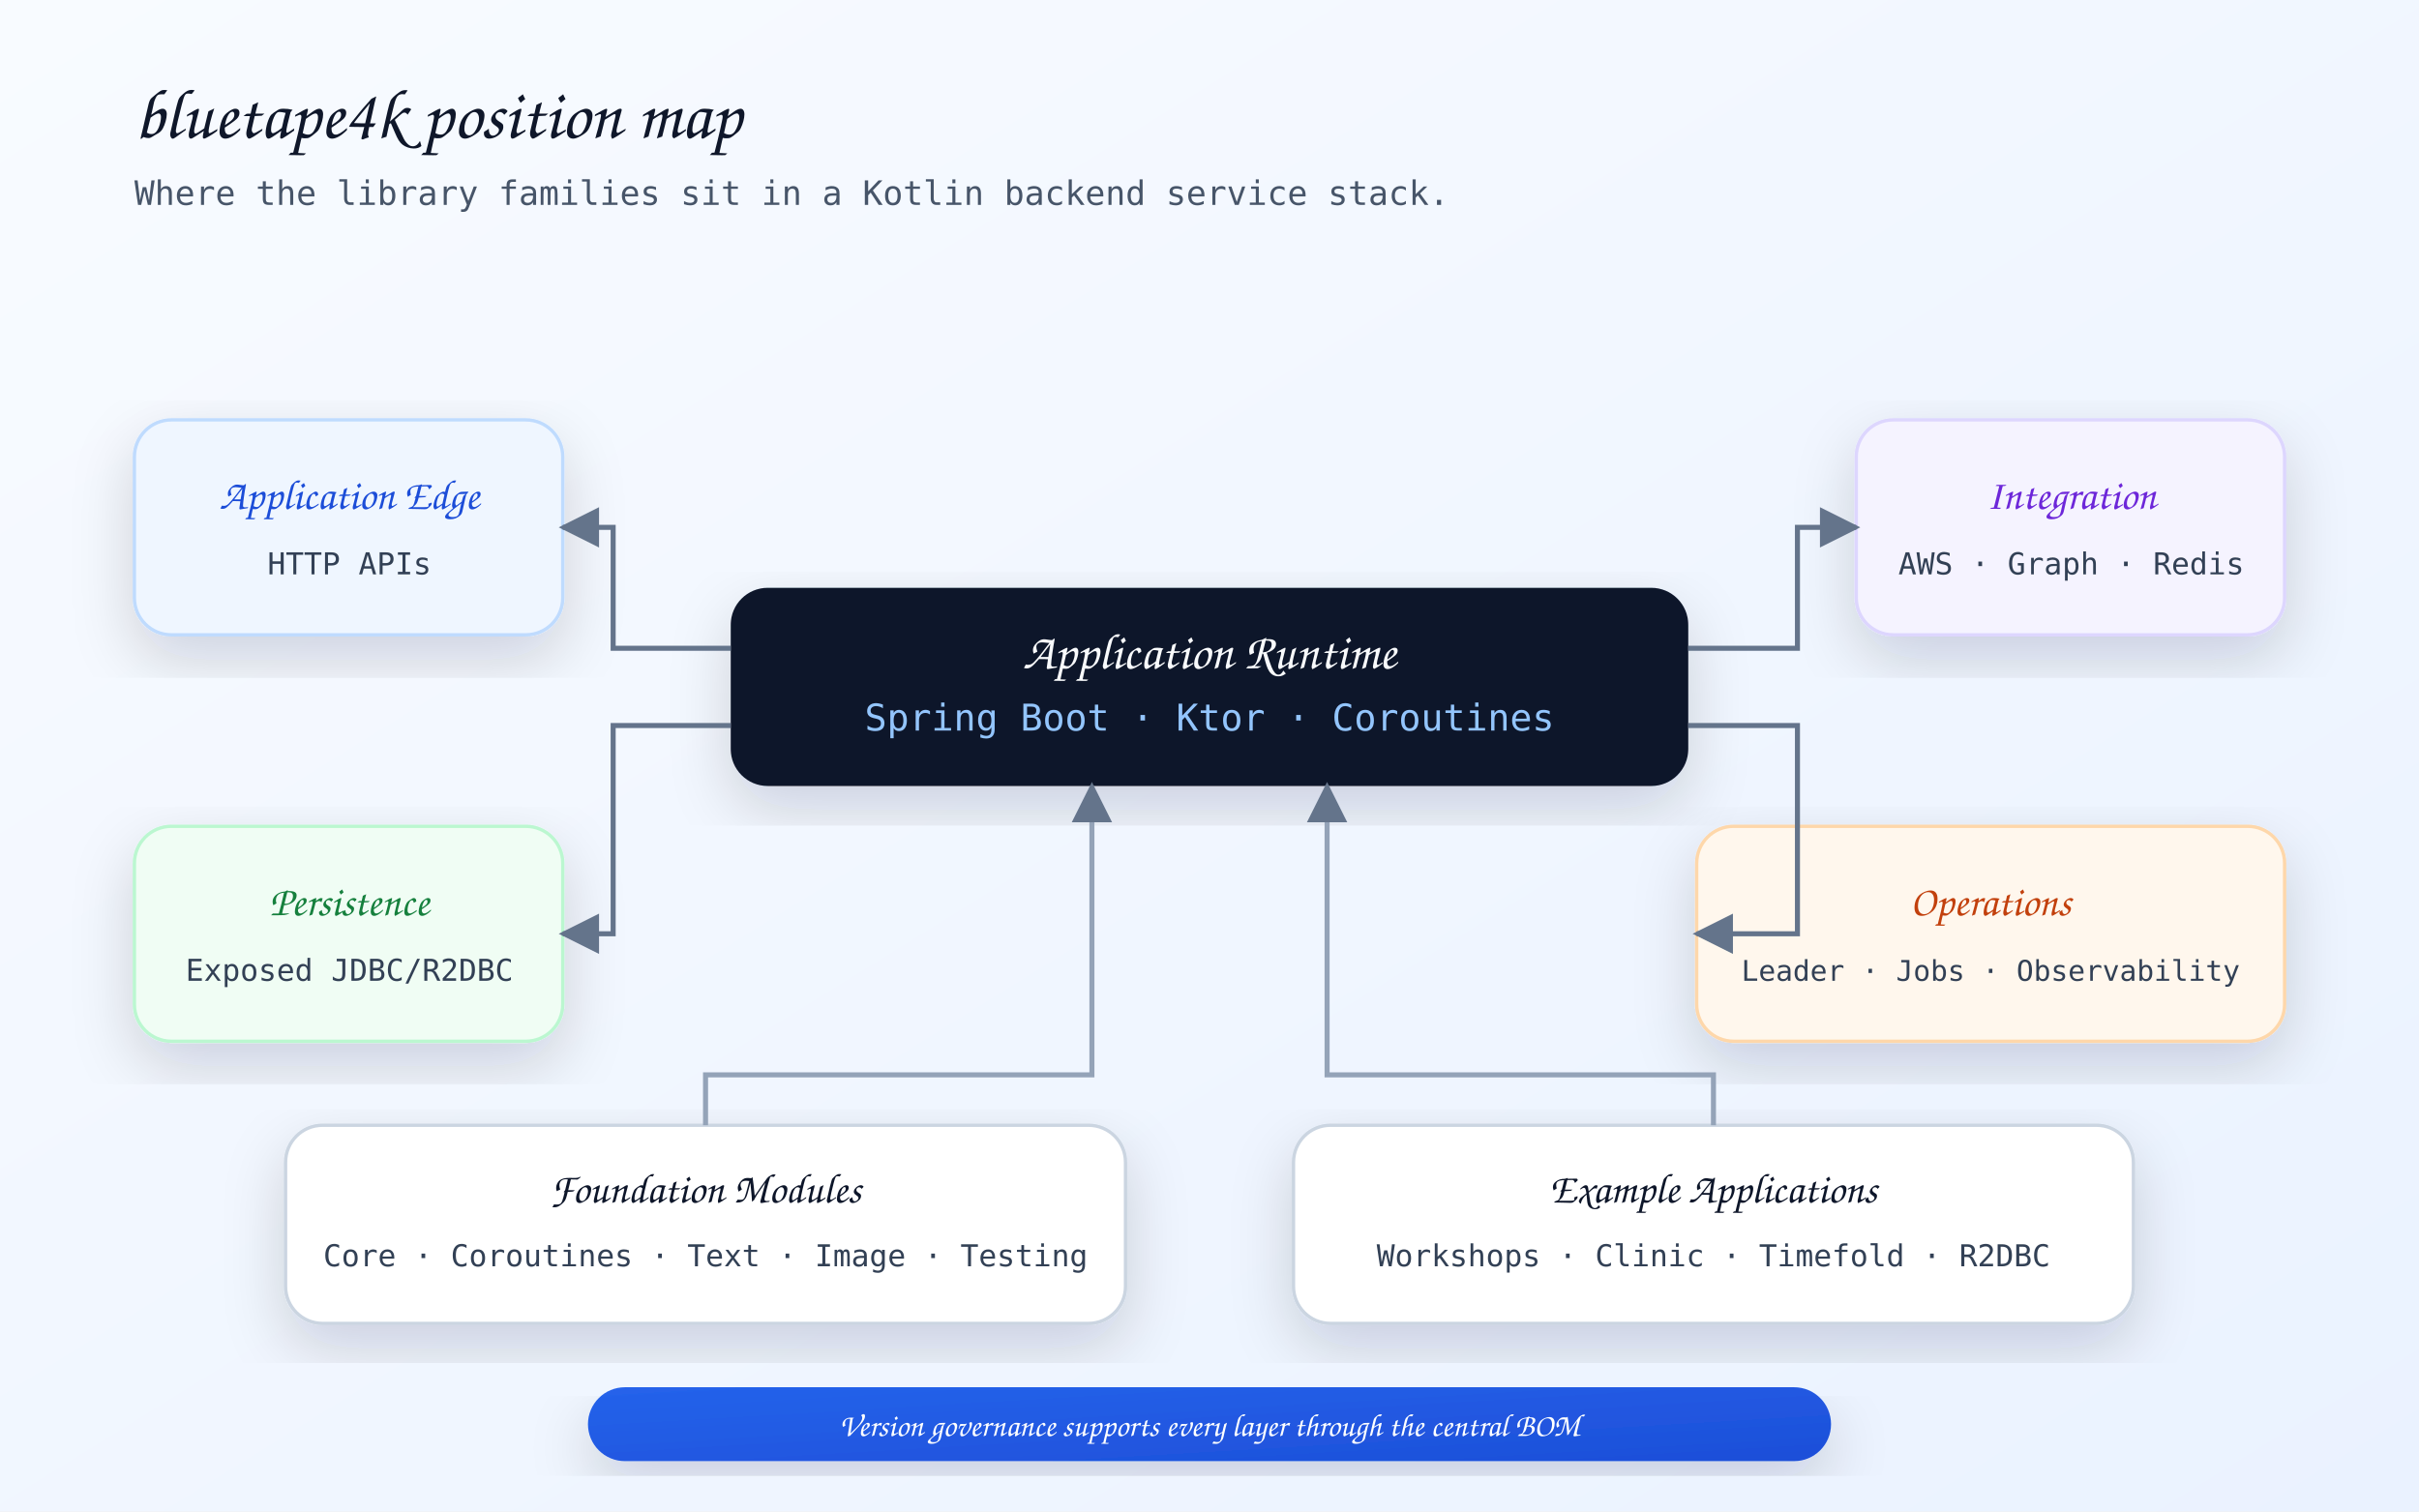
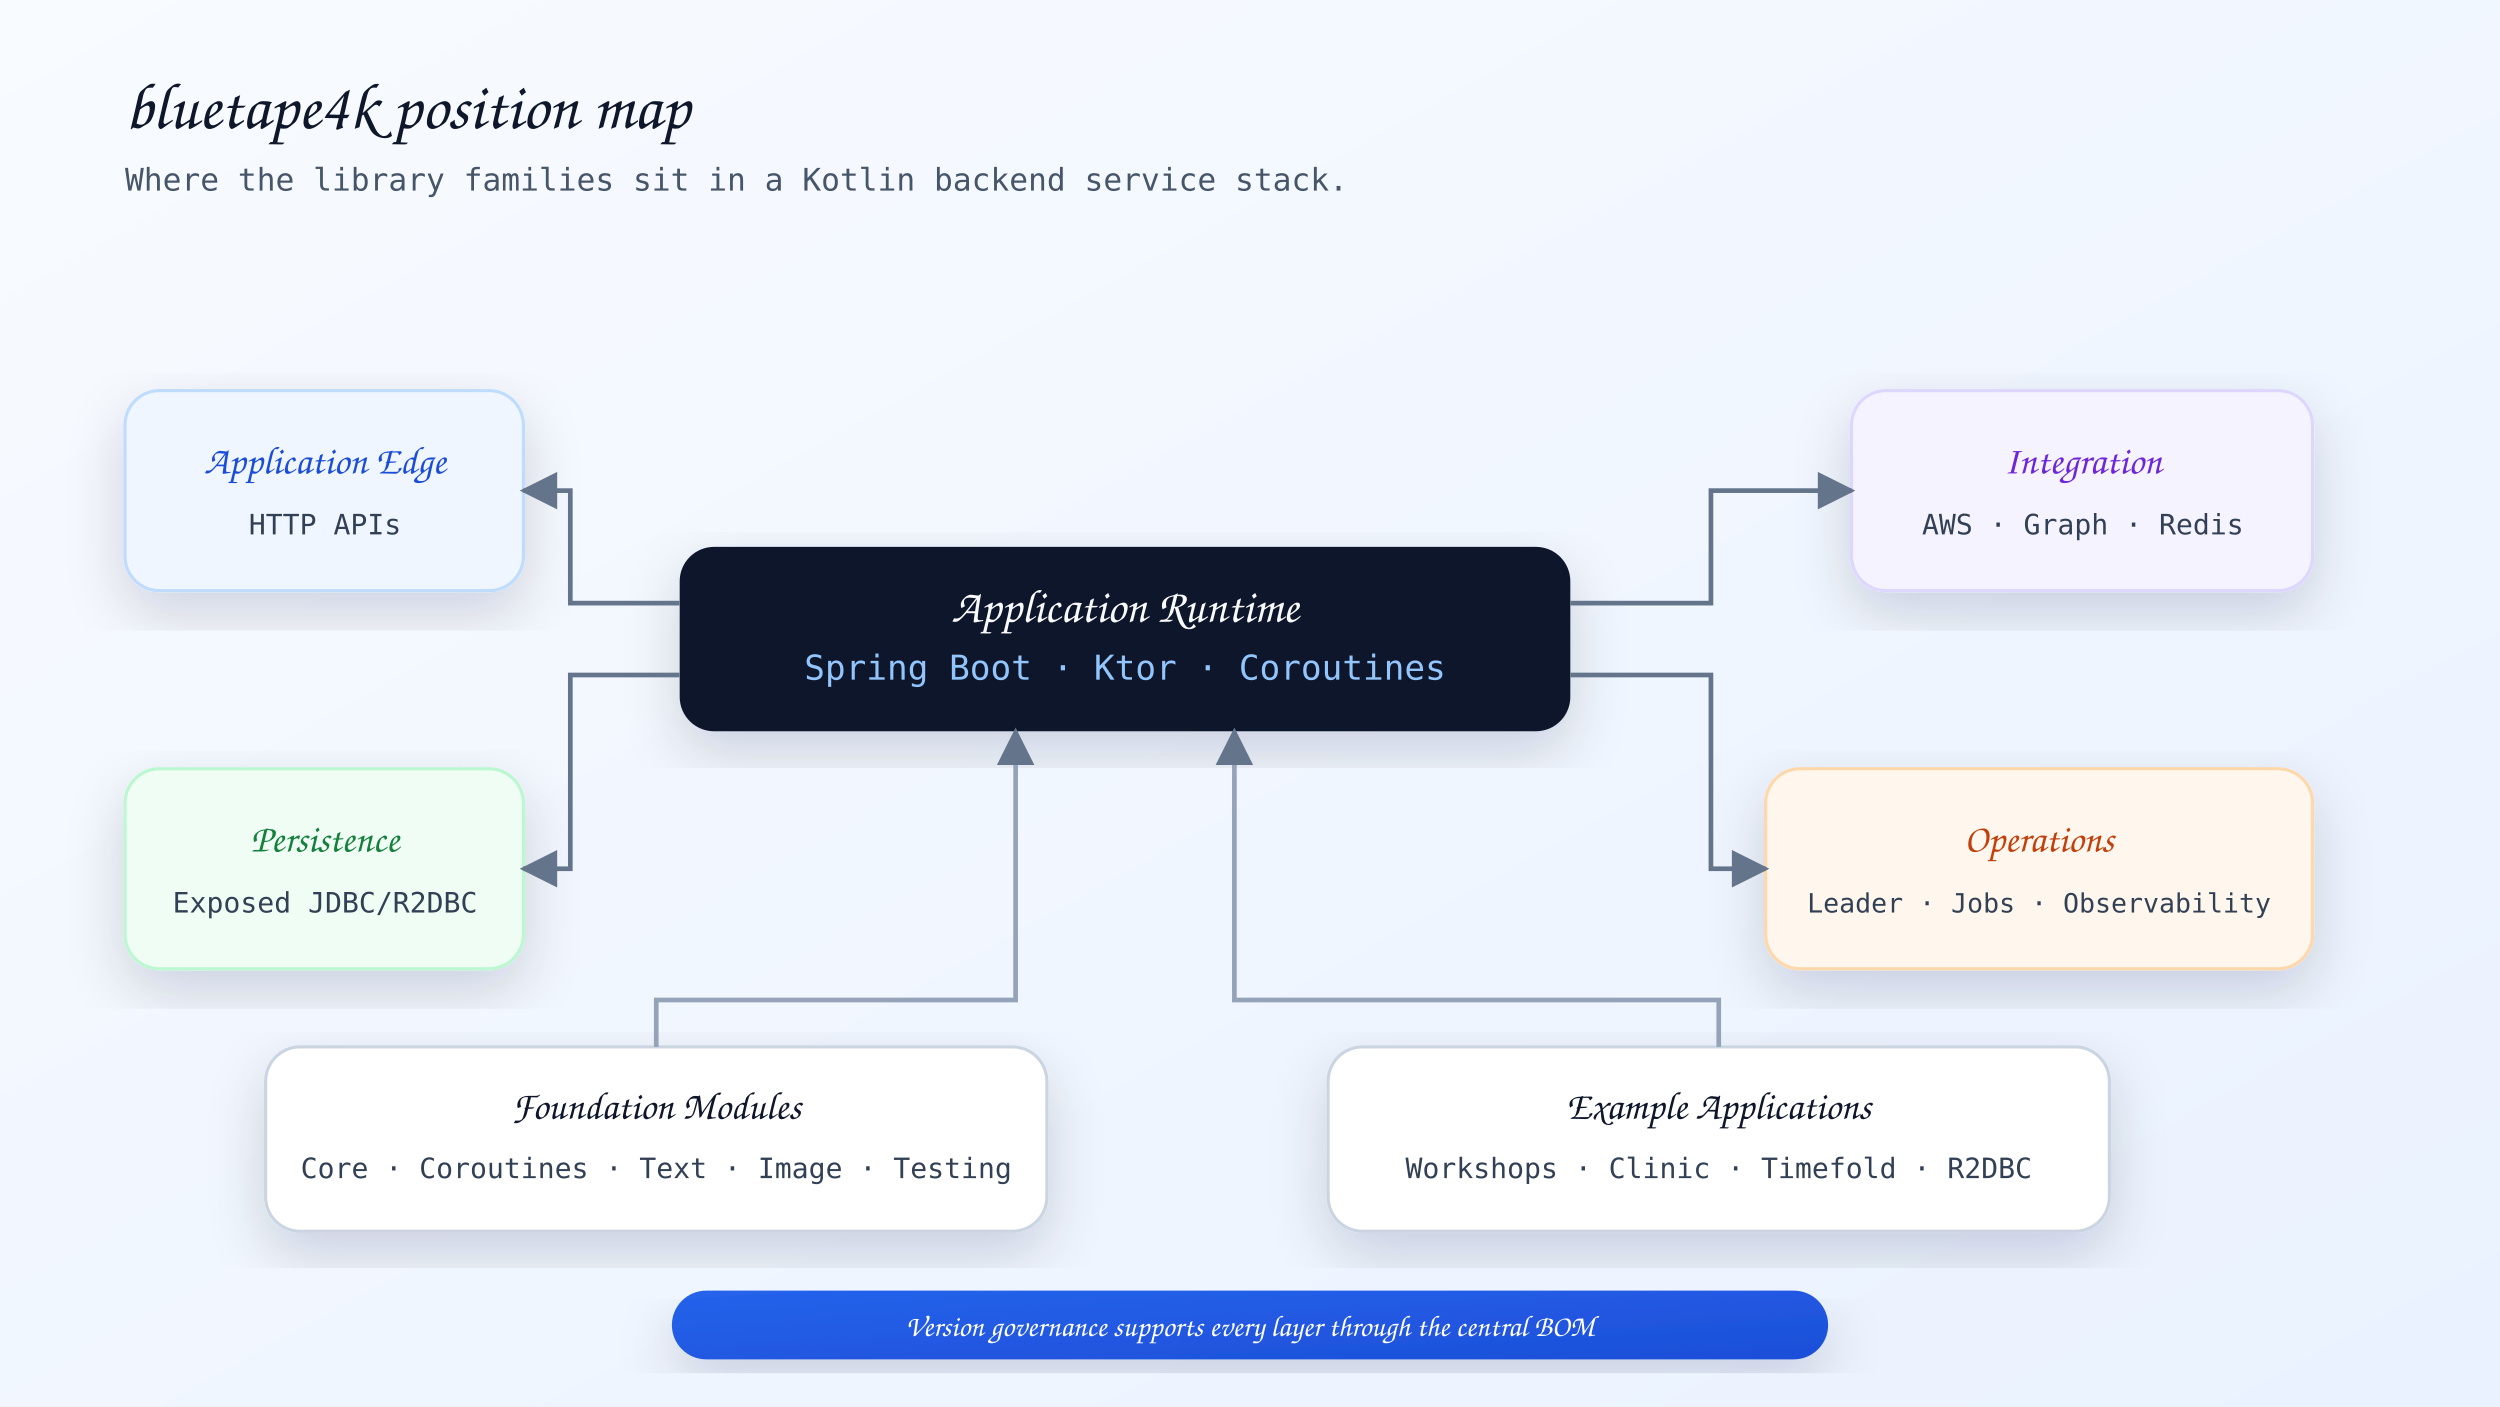
- <svg xmlns="http://www.w3.org/2000/svg" viewBox="0 0 1440 900" role="img" aria-labelledby="title desc">
+ <svg xmlns="http://www.w3.org/2000/svg" viewBox="0 0 1600 900" role="img" aria-labelledby="title desc">
  <defs>
    <linearGradient id="bg" x1="0" x2="1" y1="0" y2="1">
      <stop offset="0" stop-color="#f8fbff" />
      <stop offset="1" stop-color="#eaf2ff" />
    </linearGradient>
    <linearGradient id="core" x1="0" x2="1" y1="0" y2="1">
      <stop offset="0" stop-color="#2563eb" />
      <stop offset="1" stop-color="#1d4ed8" />
    </linearGradient>
    <filter id="shadow" x="-20%" y="-20%" width="140%" height="140%">
      <feDropShadow dx="0" dy="14" stdDeviation="18" flood-color="#0f172a" flood-opacity="0.16" />
    </filter>
    <marker id="arrow" viewBox="0 0 10 10" refX="9" refY="5" markerWidth="8" markerHeight="8" orient="auto-start-reverse">
      <path d="M0 0 L10 5 L0 10z" fill="#64748b" />
    </marker>
  </defs>
-   <rect width="1440" height="900" fill="url(#bg)" />
+   <rect width="1600" height="900" fill="url(#bg)" />
  <text x="80" y="82" font-family="Architects Daughter, Comic Sans MS, cursive" font-size="42" font-weight="400" fill="#0f172a">bluetape4k position map</text>
  <text x="80" y="122" font-family="Comic Mono, SFMono-Regular, Menlo, monospace" font-size="20" fill="#475569">Where the library families sit in a Kotlin backend service stack.</text>
  <g filter="url(#shadow)">
    <rect x="435" y="350" width="570" height="118" rx="22" fill="#0f172a" />
    <text x="720" y="398" text-anchor="middle" font-family="Architects Daughter, Comic Sans MS, cursive" font-size="30" font-weight="400" fill="#f8fafc">Application Runtime</text>
    <text x="720" y="435" text-anchor="middle" font-family="Comic Mono, SFMono-Regular, Menlo, monospace" font-size="22" font-weight="400" fill="#93c5fd">Spring Boot · Ktor · Coroutines</text>
  </g>
  <g filter="url(#shadow)">
    <rect x="80" y="250" width="255" height="128" rx="22" fill="#eff6ff" stroke="#bfdbfe" stroke-width="2" />
    <text x="208" y="303" text-anchor="middle" font-family="Architects Daughter, Comic Sans MS, cursive" font-size="25" font-weight="400" fill="#1d4ed8">Application Edge</text>
    <text x="208" y="342" text-anchor="middle" font-family="Comic Mono, SFMono-Regular, Menlo, monospace" font-size="18" fill="#334155">HTTP APIs</text>
  </g>
  <g filter="url(#shadow)">
    <rect x="80" y="492" width="255" height="128" rx="22" fill="#f0fdf4" stroke="#bbf7d0" stroke-width="2" />
    <text x="208" y="545" text-anchor="middle" font-family="Architects Daughter, Comic Sans MS, cursive" font-size="25" font-weight="400" fill="#15803d">Persistence</text>
    <text x="208" y="584" text-anchor="middle" font-family="Comic Mono, SFMono-Regular, Menlo, monospace" font-size="18" fill="#334155">Exposed JDBC/R2DBC</text>
  </g>
  <g filter="url(#shadow)">
-     <rect x="1105" y="250" width="255" height="128" rx="22" fill="#f5f3ff" stroke="#ddd6fe" stroke-width="2" />
-     <text x="1233" y="303" text-anchor="middle" font-family="Architects Daughter, Comic Sans MS, cursive" font-size="25" font-weight="400" fill="#6d28d9">Integration</text>
-     <text x="1233" y="342" text-anchor="middle" font-family="Comic Mono, SFMono-Regular, Menlo, monospace" font-size="18" fill="#334155">AWS · Graph · Redis</text>
+     <rect x="1185" y="250" width="295" height="128" rx="22" fill="#f5f3ff" stroke="#ddd6fe" stroke-width="2" />
+     <text x="1333" y="303" text-anchor="middle" font-family="Architects Daughter, Comic Sans MS, cursive" font-size="25" font-weight="400" fill="#6d28d9">Integration</text>
+     <text x="1333" y="342" text-anchor="middle" font-family="Comic Mono, SFMono-Regular, Menlo, monospace" font-size="18" fill="#334155">AWS · Graph · Redis</text>
  </g>
  <g filter="url(#shadow)">
-     <rect x="1010" y="492" width="350" height="128" rx="22" fill="#fff7ed" stroke="#fed7aa" stroke-width="2" />
-     <text x="1185" y="545" text-anchor="middle" font-family="Architects Daughter, Comic Sans MS, cursive" font-size="25" font-weight="400" fill="#c2410c">Operations</text>
-     <text x="1185" y="584" text-anchor="middle" font-family="Comic Mono, SFMono-Regular, Menlo, monospace" font-size="17" fill="#334155">Leader · Jobs · Observability</text>
+     <rect x="1130" y="492" width="350" height="128" rx="22" fill="#fff7ed" stroke="#fed7aa" stroke-width="2" />
+     <text x="1305" y="545" text-anchor="middle" font-family="Architects Daughter, Comic Sans MS, cursive" font-size="25" font-weight="400" fill="#c2410c">Operations</text>
+     <text x="1305" y="584" text-anchor="middle" font-family="Comic Mono, SFMono-Regular, Menlo, monospace" font-size="17" fill="#334155">Leader · Jobs · Observability</text>
  </g>
  <path d="M435 386 H365 V314 H335" stroke="#64748b" stroke-width="3" fill="none" marker-end="url(#arrow)" />
  <path d="M435 432 H365 V556 H335" stroke="#64748b" stroke-width="3" fill="none" marker-end="url(#arrow)" />
-   <path d="M1005 386 H1070 V314 H1105" stroke="#64748b" stroke-width="3" fill="none" marker-end="url(#arrow)" />
-   <path d="M1005 432 H1070 V556 H1010" stroke="#64748b" stroke-width="3" fill="none" marker-end="url(#arrow)" />
+   <path d="M1005 386 H1095 V314 H1185" stroke="#64748b" stroke-width="3" fill="none" marker-end="url(#arrow)" />
+   <path d="M1005 432 H1095 V556 H1130" stroke="#64748b" stroke-width="3" fill="none" marker-end="url(#arrow)" />
  <g filter="url(#shadow)">
    <rect x="170" y="670" width="500" height="118" rx="22" fill="#ffffff" stroke="#cbd5e1" stroke-width="2" />
    <text x="420" y="716" text-anchor="middle" font-family="Architects Daughter, Comic Sans MS, cursive" font-size="25" font-weight="400" fill="#0f172a">Foundation Modules</text>
    <text x="420" y="754" text-anchor="middle" font-family="Comic Mono, SFMono-Regular, Menlo, monospace" font-size="18" fill="#334155">Core · Coroutines · Text · Image · Testing</text>
  </g>
  <g filter="url(#shadow)">
-     <rect x="770" y="670" width="500" height="118" rx="22" fill="#ffffff" stroke="#cbd5e1" stroke-width="2" />
-     <text x="1020" y="716" text-anchor="middle" font-family="Architects Daughter, Comic Sans MS, cursive" font-size="25" font-weight="400" fill="#0f172a">Example Applications</text>
-     <text x="1020" y="754" text-anchor="middle" font-family="Comic Mono, SFMono-Regular, Menlo, monospace" font-size="18" fill="#334155">Workshops · Clinic · Timefold · R2DBC</text>
+     <rect x="850" y="670" width="500" height="118" rx="22" fill="#ffffff" stroke="#cbd5e1" stroke-width="2" />
+     <text x="1100" y="716" text-anchor="middle" font-family="Architects Daughter, Comic Sans MS, cursive" font-size="25" font-weight="400" fill="#0f172a">Example Applications</text>
+     <text x="1100" y="754" text-anchor="middle" font-family="Comic Mono, SFMono-Regular, Menlo, monospace" font-size="18" fill="#334155">Workshops · Clinic · Timefold · R2DBC</text>
  </g>
  <path d="M420 670 V640 H650 V468" stroke="#94a3b8" stroke-width="3" fill="none" marker-end="url(#arrow)" />
-   <path d="M1020 670 V640 H790 V468" stroke="#94a3b8" stroke-width="3" fill="none" marker-end="url(#arrow)" />
+   <path d="M1100 670 V640 H790 V468" stroke="#94a3b8" stroke-width="3" fill="none" marker-end="url(#arrow)" />
  <g filter="url(#shadow)">
-     <rect x="350" y="826" width="740" height="44" rx="22" fill="url(#core)" />
-     <text x="720" y="855" text-anchor="middle" font-family="Architects Daughter, Comic Sans MS, cursive" font-size="19" font-weight="400" fill="#ffffff">Version governance supports every layer through the central BOM</text>
+     <rect x="430" y="826" width="740" height="44" rx="22" fill="url(#core)" />
+     <text x="800" y="855" text-anchor="middle" font-family="Architects Daughter, Comic Sans MS, cursive" font-size="19" font-weight="400" fill="#ffffff">Version governance supports every layer through the central BOM</text>
  </g>
</svg>
